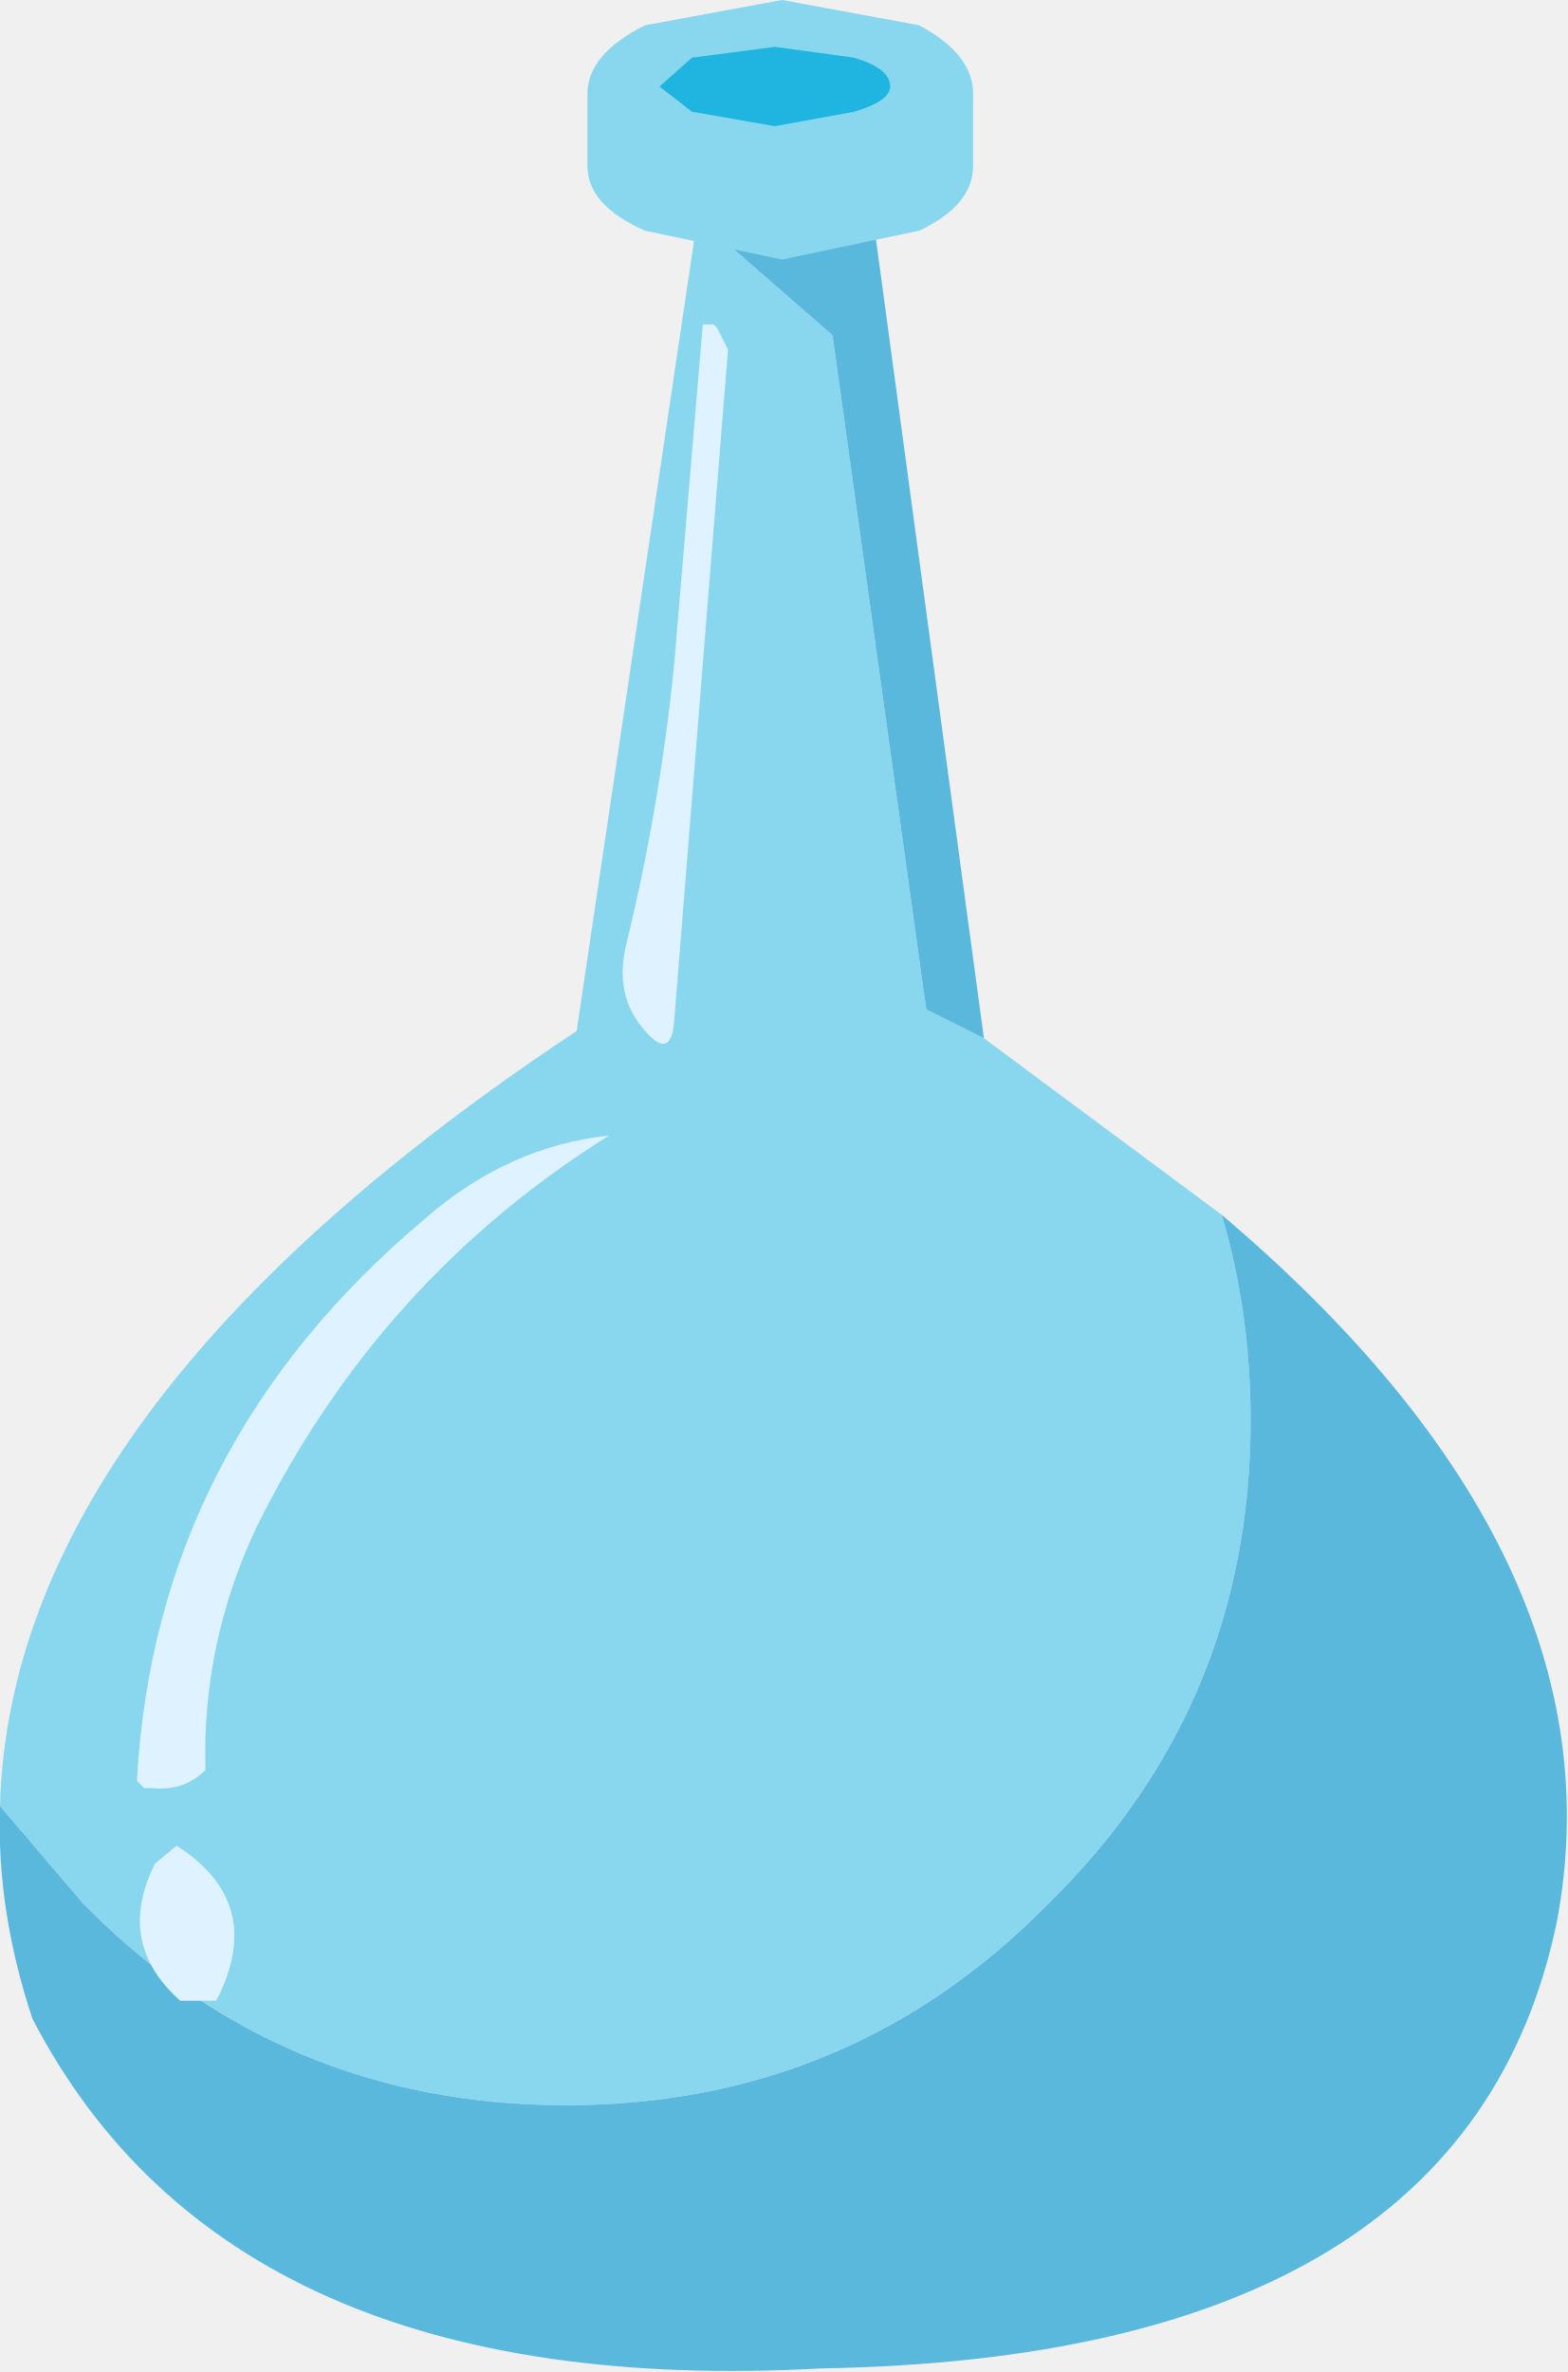
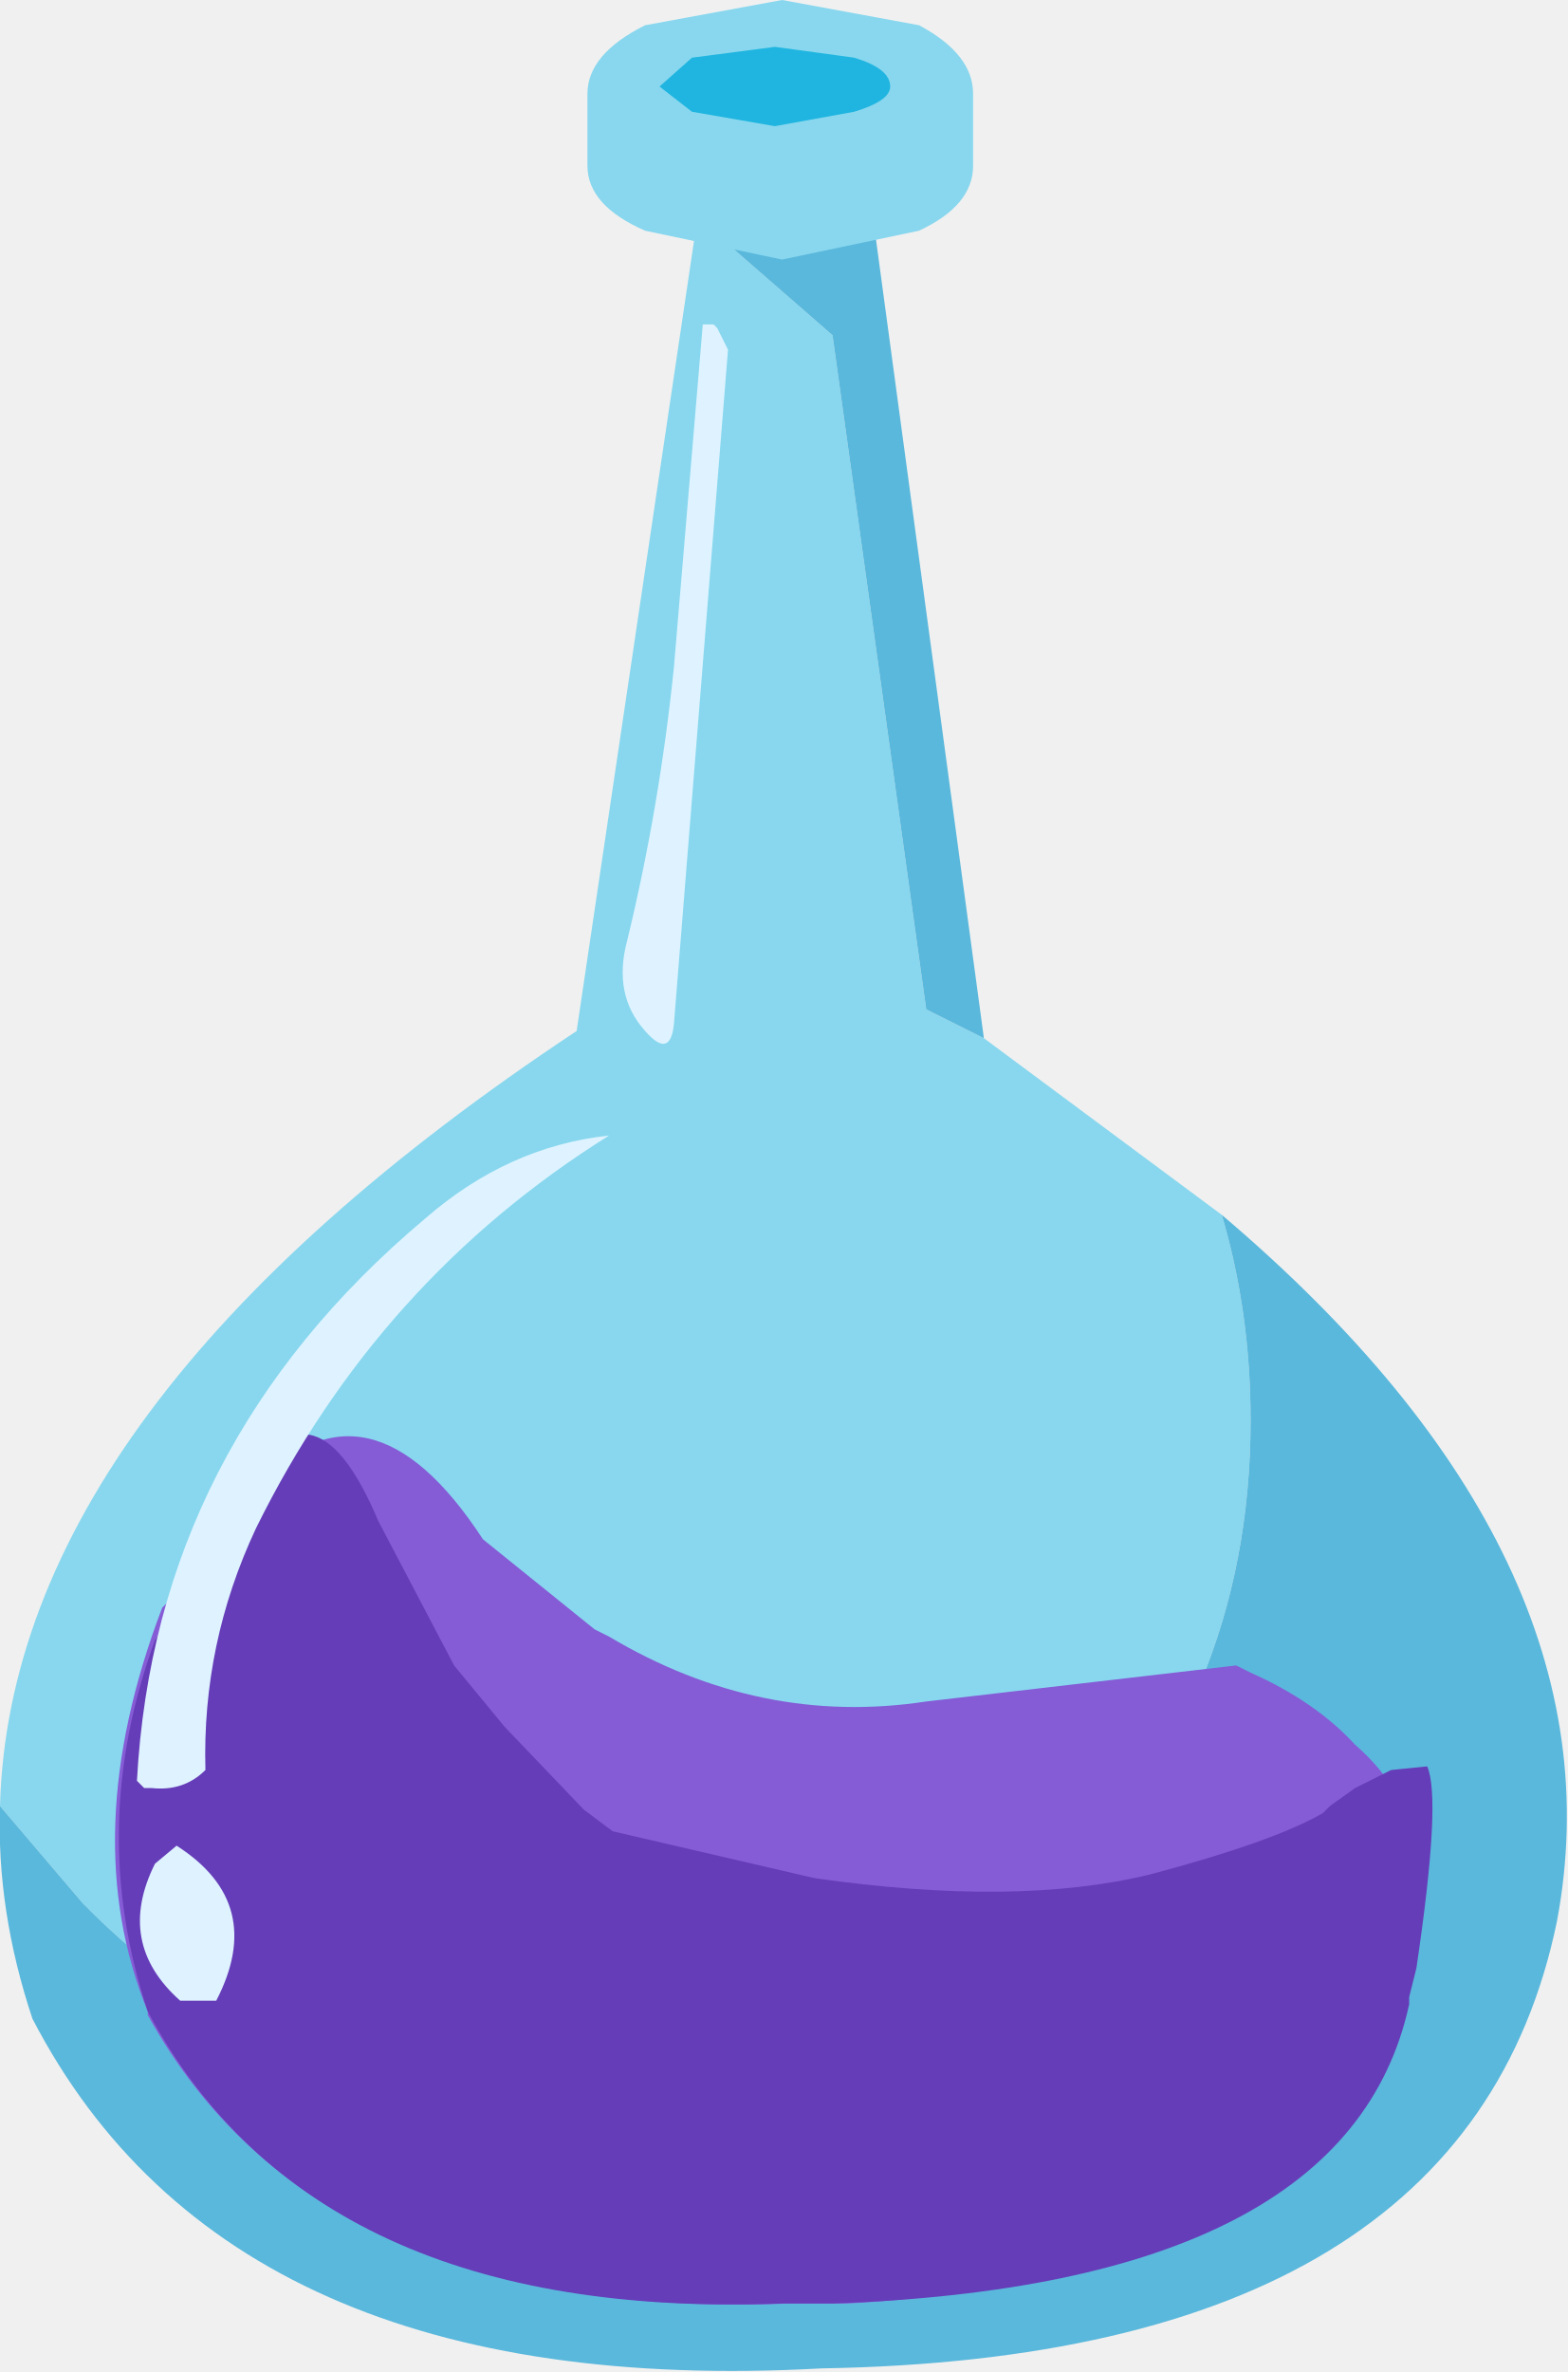
<svg xmlns="http://www.w3.org/2000/svg" viewBox="-11.35 -21.65 21.75 32.9" width="21.75" height="32.9">
+   <defs>
+     <filter id="cx7" color-interpolation-filters="sRGB">
+       <feComponentTransfer>
+         <feFuncR type="linear" slope="0.2" intercept="0.32" />
+         <feFuncG type="linear" slope="0.2" intercept="0.16" />
+         <feFuncB type="linear" slope="0.2" intercept="0.64" />
+         <feFuncA type="linear" slope="1" intercept="0" />
+       </feComponentTransfer>
+     </filter>
+     <filter id="cx8" color-interpolation-filters="sRGB">
+       <feComponentTransfer>
+         <feFuncR type="linear" slope="0.2" intercept="0.32" />
+         <feFuncG type="linear" slope="0.2" intercept="0.16" />
+         <feFuncB type="linear" slope="0.2" intercept="0.64" />
+         <feFuncA type="linear" slope="1" intercept="0" />
+       </feComponentTransfer>
+     </filter>
+   </defs>
  <g transform="matrix(1,0,0,1,-0.5,-5.2)">
    <path d="M1.1 -14.6L1.3 -13.15L-0.85 -13.15L0.7 -11.8L2 -2.45L2.8 -2.05L6.1 0.4Q6.5 1.75 6.5 3.25Q6.5 7.2 3.7 9.95Q0.95 12.75 -3 12.75Q-6.95 12.75 -9.7 9.95L-10.85 8.6Q-10.7 3.05 -2.85 -2.15L-1 -14.6L1.1 -14.6Z" fill="#88d7ee" fill-rule="evenodd" />
    <path d="M-10.85 8.6L-9.7 9.95Q-6.95 12.75 -3 12.75Q0.95 12.75 3.7 9.95Q6.5 7.2 6.5 3.25Q6.5 1.75 6.1 0.4Q11.7 5.15 10.75 10.2Q9.5 16.25 0.55 16.4Q-7.65 16.85 -10.4 11.55Q-10.9 10.05 -10.85 8.6ZM2.8 -2.05L2 -2.45L0.7 -11.8L-0.85 -13.15L1.3 -13.15L2.8 -2.05Z" fill="#5ab8dc" fill-rule="evenodd" />
    <path d="M-1.9 -16.1L0 -16.45L1.9 -16.1Q2.65 -15.7 2.65 -15.15L2.65 -14.15Q2.65 -13.6 1.9 -13.25L0 -12.85L-1.9 -13.25Q-2.7 -13.6 -2.7 -14.15L-2.7 -15.15Q-2.7 -15.7 -1.9 -16.1Z" fill="#88d7ee" fill-rule="evenodd" />
    <path d="M-1.7 -15.25L-1.25 -15.65L-0.1 -15.8L1 -15.65Q1.5 -15.5 1.5 -15.25Q1.5 -15.05 1 -14.9L-0.1 -14.7L-1.25 -14.9L-1.7 -15.25Z" fill="#1fb5e0" fill-rule="evenodd" />
  </g>
+   <g transform="matrix(1,0,0,1,-0.6,4.05)" filter="url(#cx7)">
+     <path d="M-8.70 2.20Q-9.70 -0.25 -8.50 -3.40L-8.40 -3.50Q-8.10 -4.35 -7.25 -5.05Q-5.65 -6.80 -4.05 -4.35L-2.50 -3.10L-2.30 -3.00Q-0.20 -1.75 2.10 -2.10L6.40 -2.60L6.60 -2.50Q7.50 -2.10 8.05 -1.50Q8.80 -0.85 8.95 0.10L8.95 0.40L8.85 1.55Q7.60 5.90 1.00 6.25L0.90 6.25L0.20 6.25Q-6.35 6.50 -8.70 2.25L-8.70 2.20Z" fill="#ffffff" fill-rule="evenodd" />
+   </g>
+   <g transform="matrix(1,0,0,1,-0.6,4.05)" filter="url(#cx8)">
+     <path d="M-8.70 2.20Q-9.55 -0.35 -8.60 -2.95L-8.40 -3.20L-7.45 -4.90Q-6.45 -6.85 -5.50 -4.60L-4.45 -2.60L-3.75 -1.75L-2.65 -0.60L-2.25 -0.30L0.55 0.35Q3.35 0.75 5.20 0.30Q6.90 -0.15 7.60 -0.55L7.70 -0.65L8.05 -0.90L8.55 -1.15L9.05 -1.20Q9.25 -0.75 8.90 1.60L8.80 2.00L8.80 2.10Q7.95 6.00 0.80 6.25L0.40 6.25L0.10 6.25Q-6.40 6.50 -8.70 2.20Z" fill="#666666" fill-rule="evenodd" />
+   </g>
  <g transform="matrix(1,0,0,1,-0.5,-5.2)">
    <path d="M-0.9 -11.9L-0.75 -11.6L-1.5 -2.25Q-1.55 -1.75 -1.9 -2.15Q-2.35 -2.65 -2.15 -3.4Q-1.7 -5.25 -1.5 -7.2L-1.1 -11.95L-0.95 -11.95L-0.9 -11.9ZM-8.4 9.15Q-7.15 9.95 -7.85 11.3L-8.35 11.3Q-9.25 10.5 -8.7 9.4L-8.4 9.15ZM-8.85 8.35L-8.95 8.25Q-8.7 3.6 -4.95 0.45Q-3.8 -0.55 -2.4 -0.7Q-5.6 1.3 -7.3 4.75Q-8.05 6.35 -8 8.1Q-8.3 8.4 -8.75 8.35L-8.85 8.35Z" fill="#def3ff" fill-rule="evenodd" />
  </g>
</svg>
